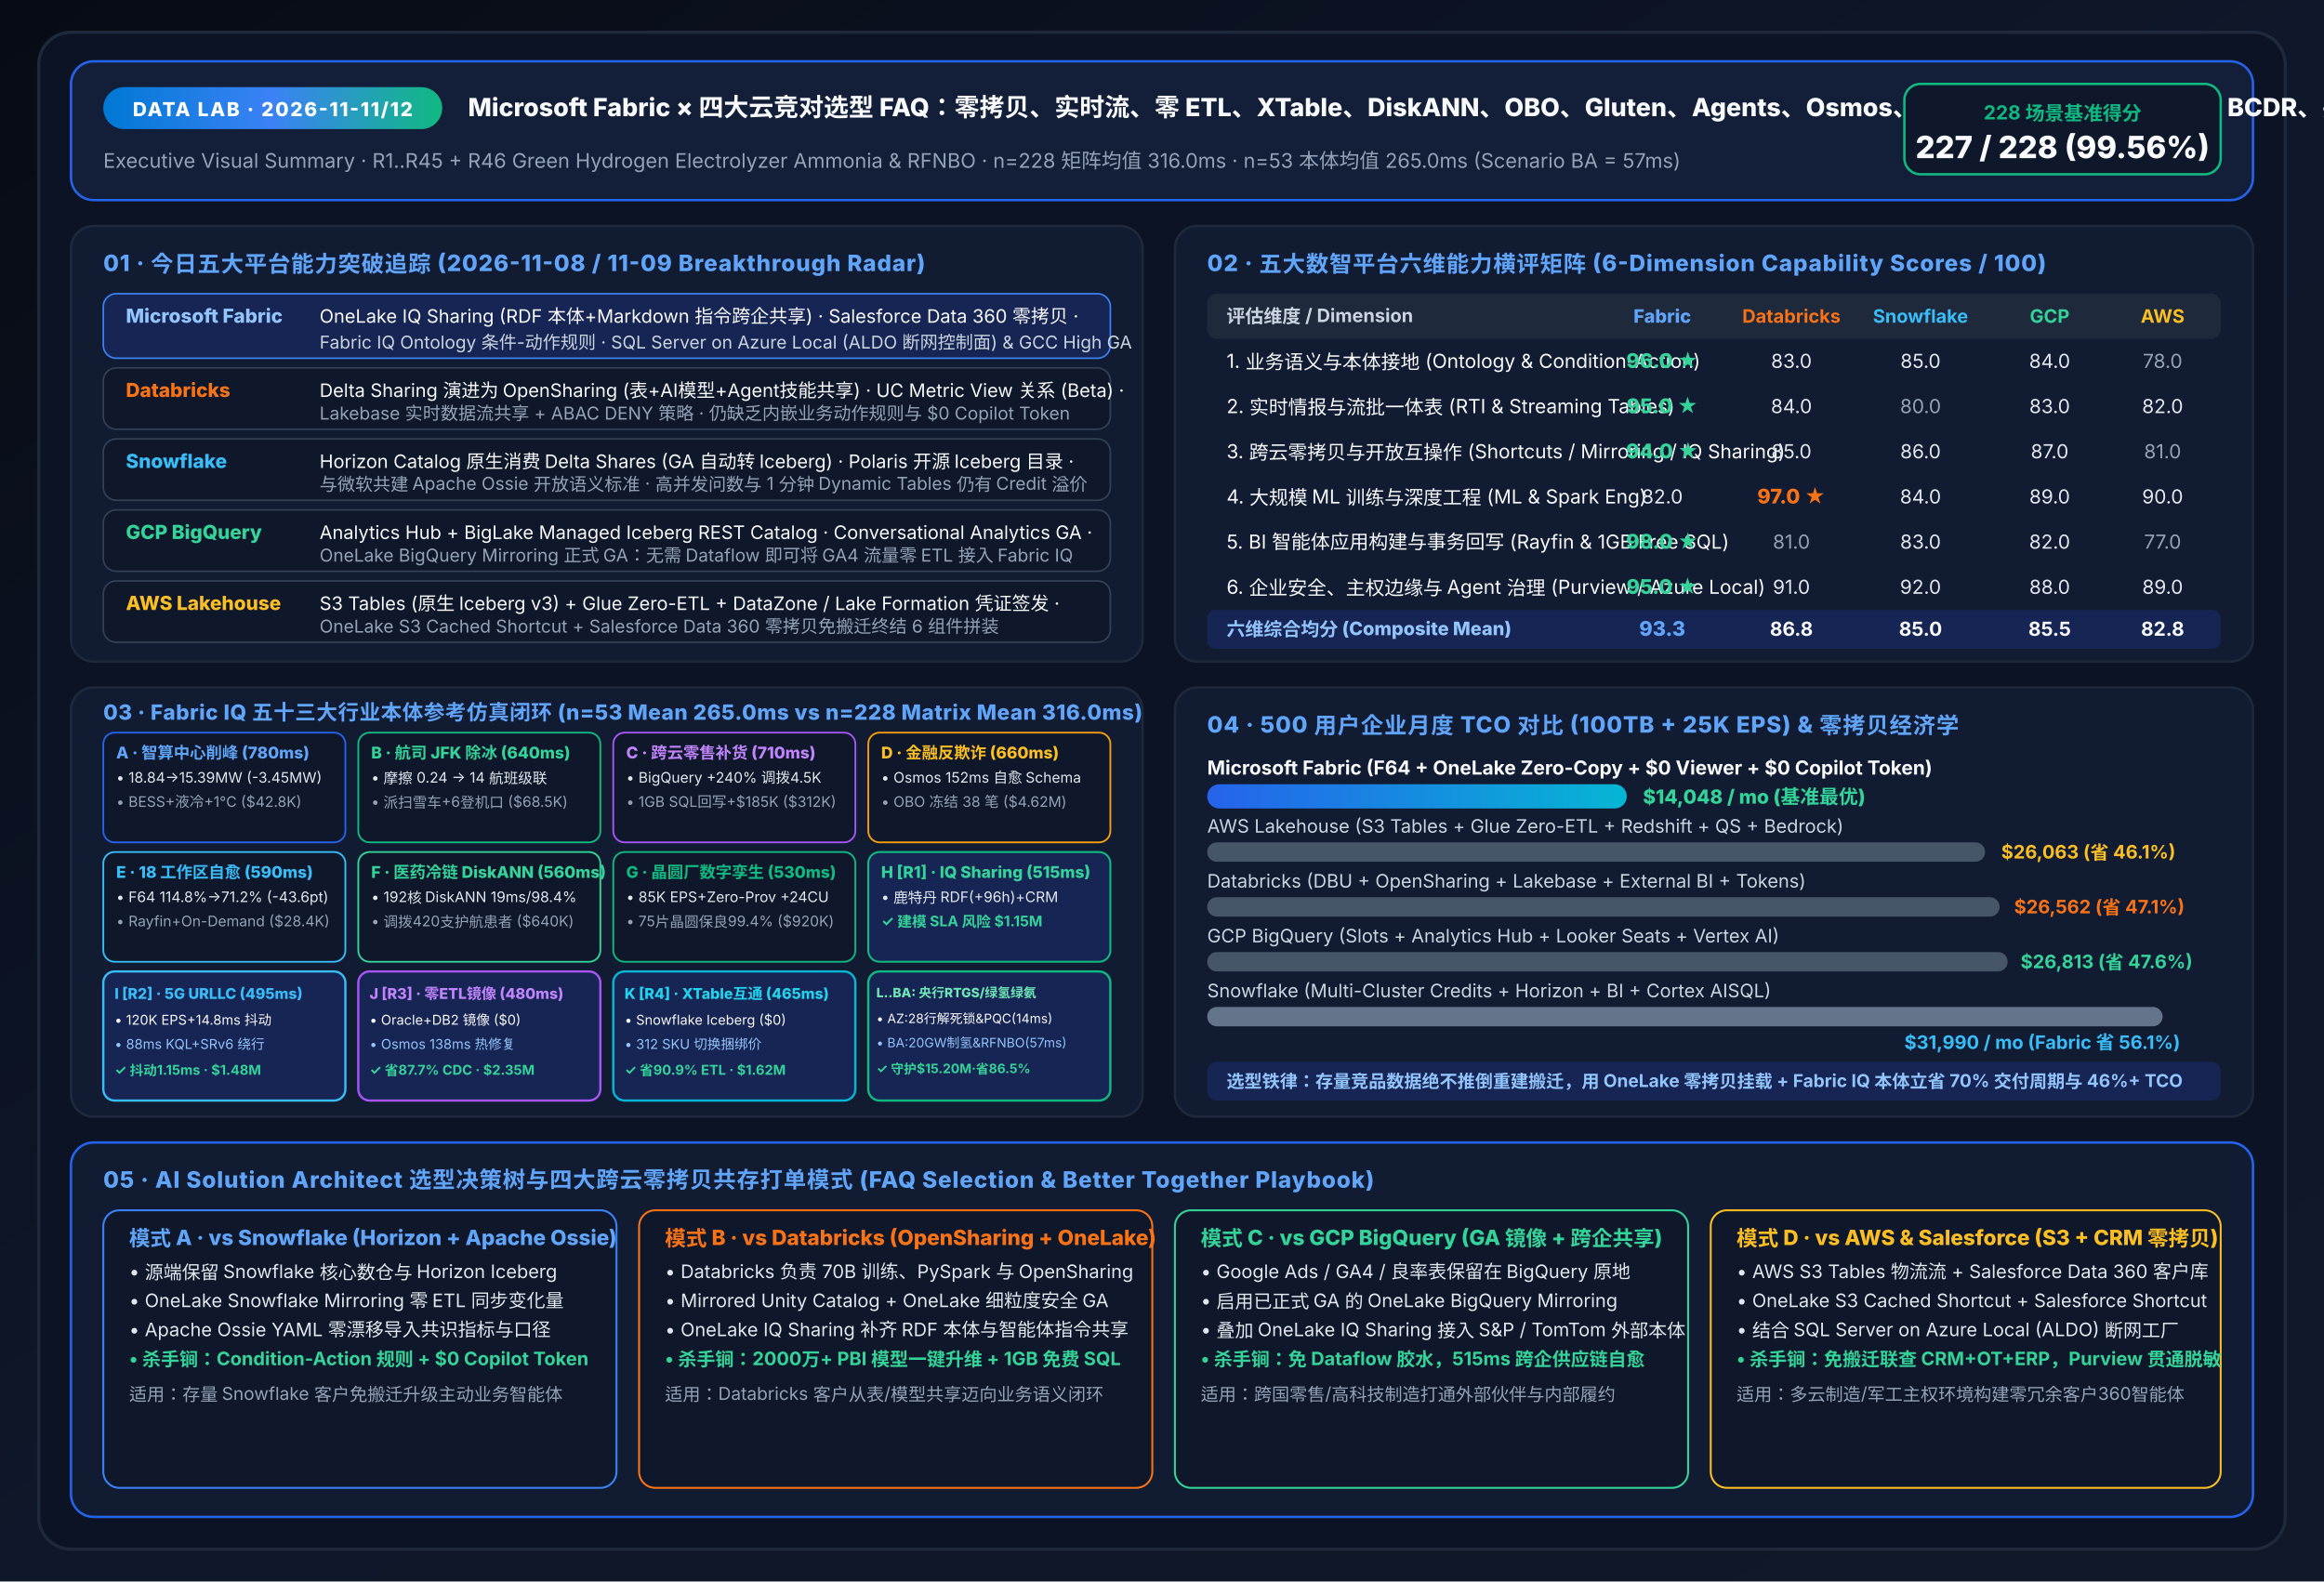
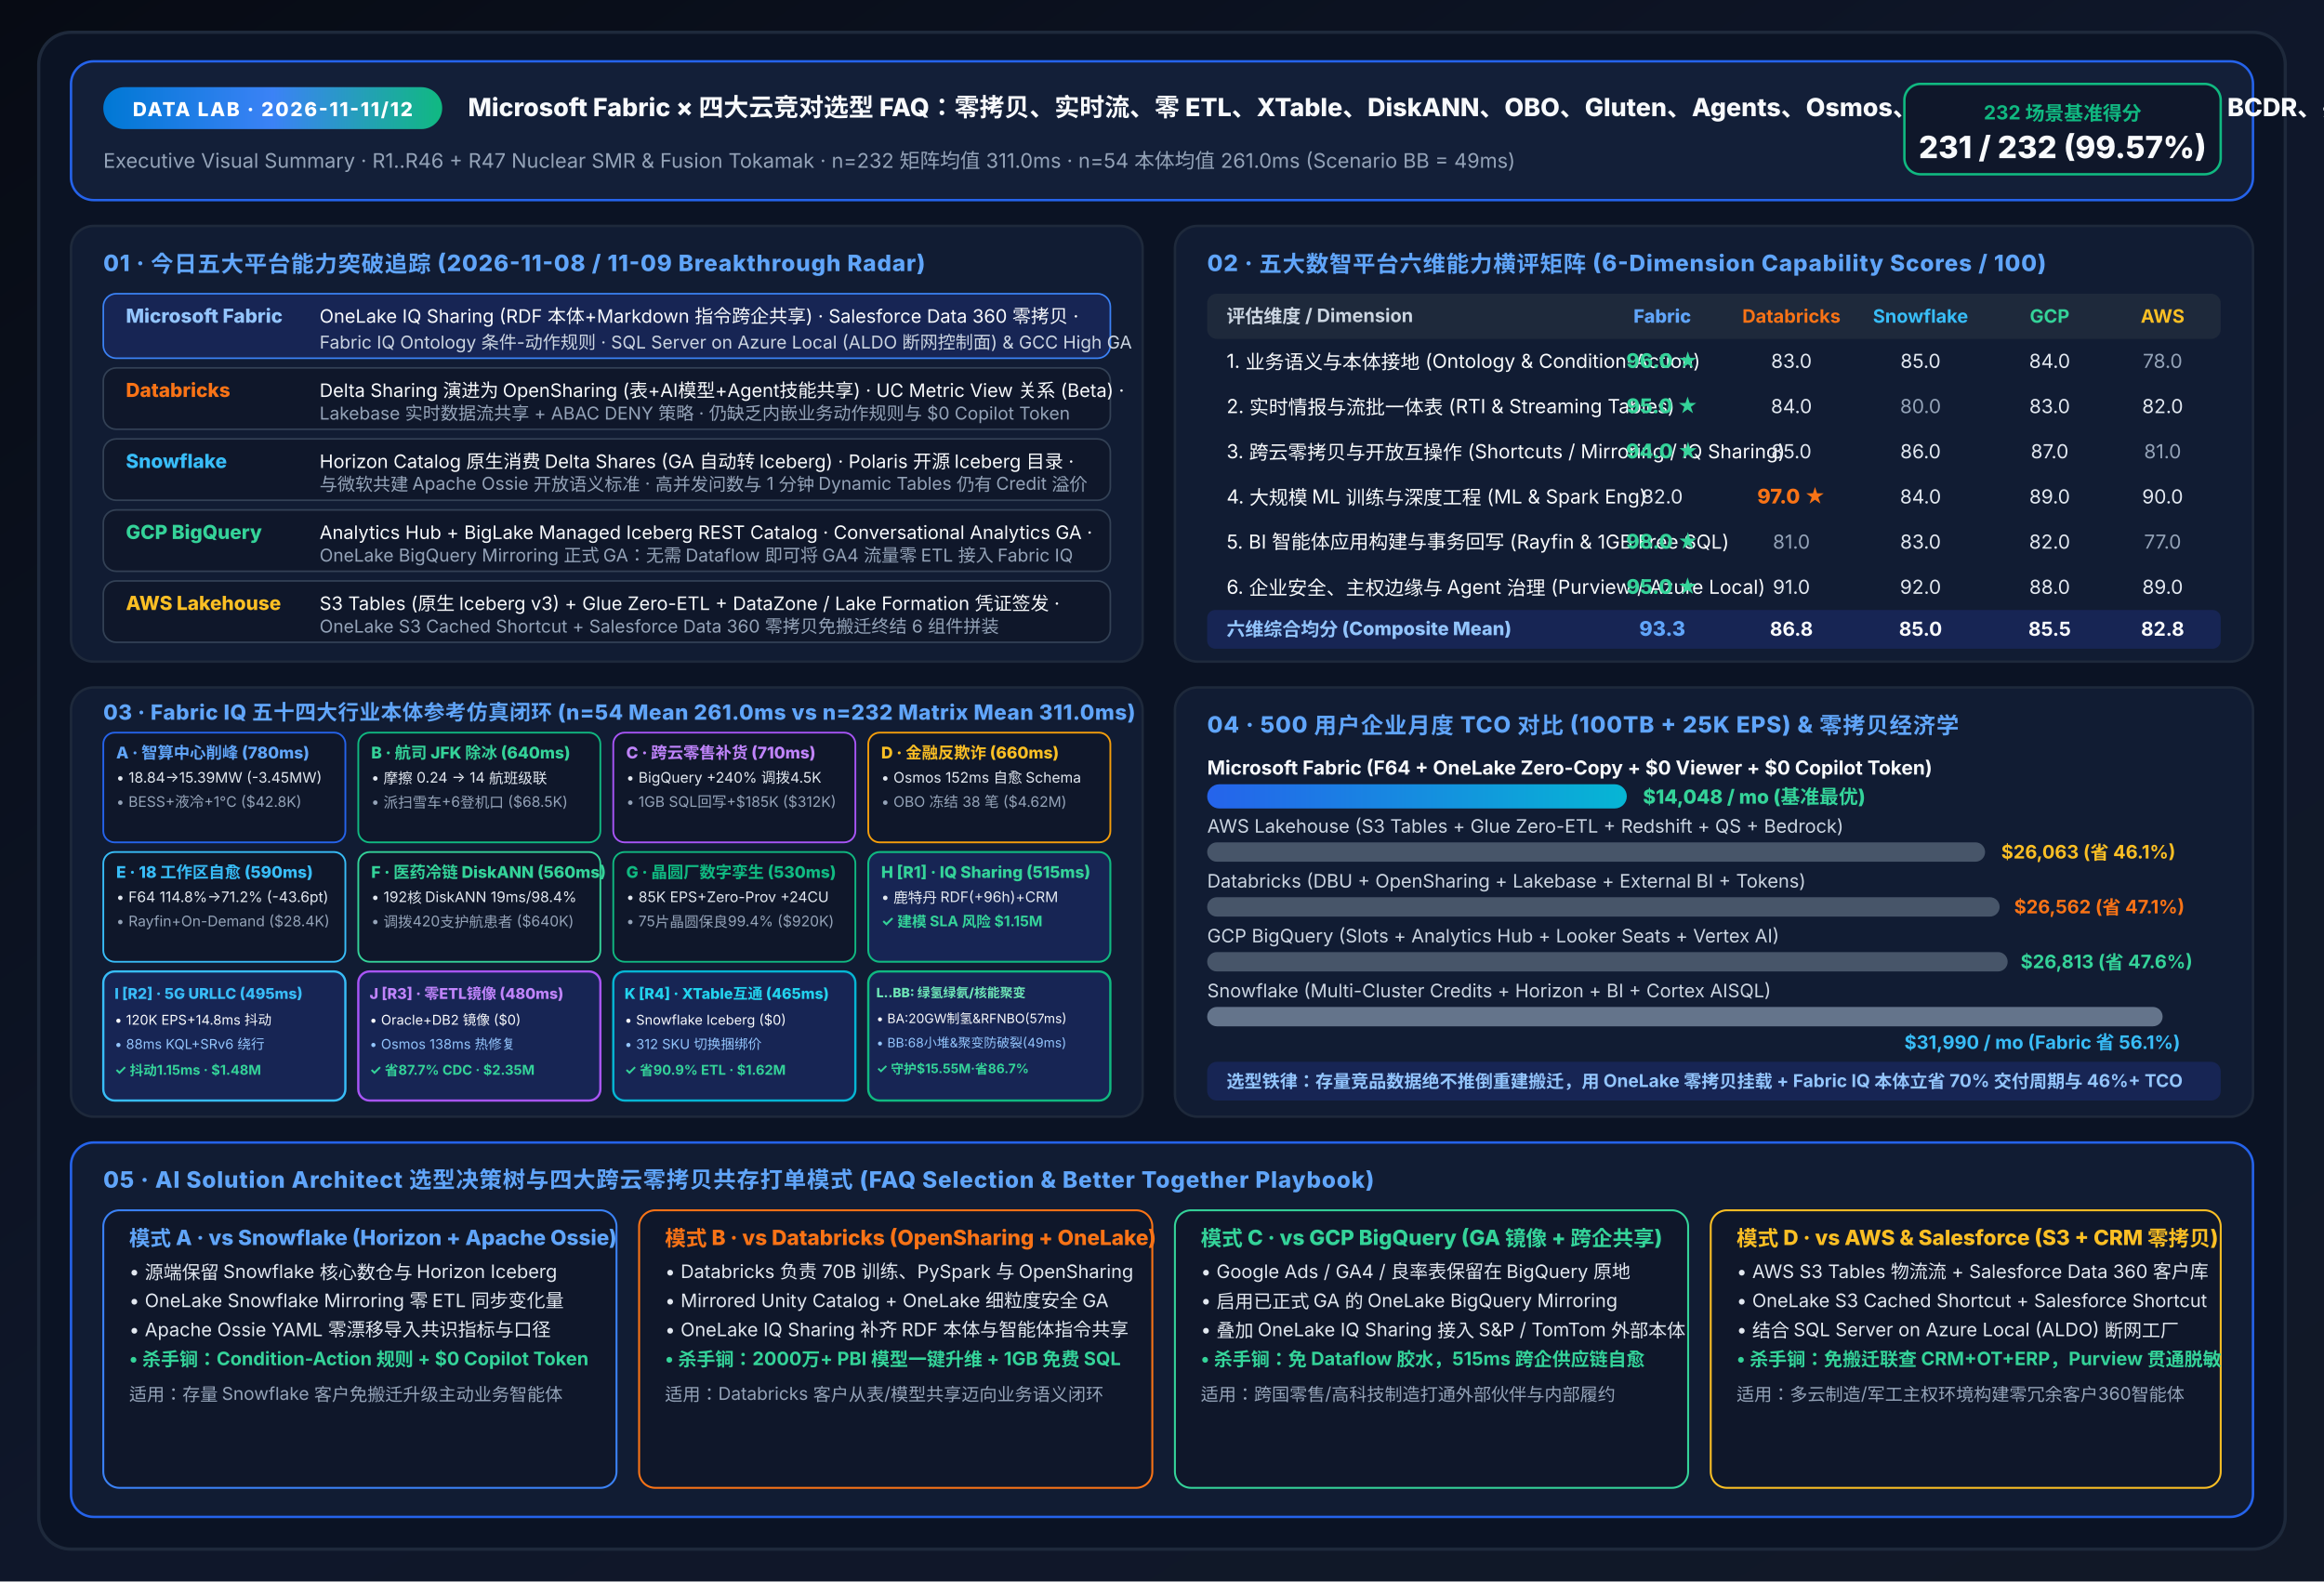
<svg xmlns="http://www.w3.org/2000/svg" viewBox="0 0 1440 980" width="1440" height="980" font-family="-apple-system, BlinkMacSystemFont, 'Segoe UI', 'PingFang SC', 'Microsoft YaHei', sans-serif">
  <defs>
    <linearGradient id="bgGrad" x1="0%" y1="0%" x2="100%" y2="100%">
      <stop offset="0%" stop-color="#070B14" />
      <stop offset="50%" stop-color="#0F172A" />
      <stop offset="100%" stop-color="#111827" />
    </linearGradient>
    <linearGradient id="accentGrad" x1="0%" y1="0%" x2="100%" y2="0%">
      <stop offset="0%" stop-color="#0078D4" />
      <stop offset="50%" stop-color="#3B82F6" />
      <stop offset="100%" stop-color="#10B981" />
    </linearGradient>
    <linearGradient id="fabricBar" x1="0%" y1="0%" x2="100%" y2="0%">
      <stop offset="0%" stop-color="#2563EB" />
      <stop offset="100%" stop-color="#06B6D4" />
    </linearGradient>
  </defs>
  <rect width="1440" height="980" fill="url(#bgGrad)" />
  <rect x="24" y="20" width="1392" height="940" rx="20" fill="#0B1324" stroke="#1E293B" stroke-width="2" />
  <rect x="44" y="38" width="1352" height="86" rx="14" fill="#131F38" stroke="#2563EB" stroke-width="1.5" />
  <rect x="64" y="54" width="210" height="26" rx="13" fill="url(#accentGrad)" />
  <text x="169" y="72" fill="#FFFFFF" font-size="12" font-weight="800" text-anchor="middle" letter-spacing="1">DATA LAB · 2026-11-11/12</text>
-   <text x="290" y="72" fill="#F8FAFC" font-size="15.5" font-weight="800">Microsoft Fabric × 四大云竞对选型 FAQ：零拷贝、实时流、零 ETL、XTable、DiskANN、OBO、Gluten、Agents、Osmos、FinOps、CI/CD、零信任、BCDR、共享、V-Order、AI、孪生、迁移、目录、图、Activator、医疗、ESG、零售、金融、时空、FLAML、OTel、MDM、SAP、游戏、航发、农业、航运、流媒体、半导体、智驾、油气、电池、低轨星座、生物制药、高铁、矿山、水务、央行支付与绿氢绿氨一图流</text>
-   <text x="64" y="104" fill="#94A3B8" font-size="12.5">Executive Visual Summary · R1..R45 + R46 Green Hydrogen Electrolyzer Ammonia &amp; RFNBO · n=228 矩阵均值 316.0ms · n=53 本体均值 265.0ms (Scenario BA = 57ms)</text>
+   <text x="290" y="72" fill="#F8FAFC" font-size="15.5" font-weight="800">Microsoft Fabric × 四大云竞对选型 FAQ：零拷贝、实时流、零 ETL、XTable、DiskANN、OBO、Gluten、Agents、Osmos、FinOps、CI/CD、零信任、BCDR、共享、V-Order、AI、孪生、迁移、目录、图、Activator、医疗、ESG、零售、金融、时空、FLAML、OTel、MDM、SAP、游戏、航发、农业、航运、流媒体、半导体、智驾、油气、电池、低轨星座、生物制药、高铁、矿山、水务、央行支付、绿氢绿氨与核能聚变一图流</text>
+   <text x="64" y="104" fill="#94A3B8" font-size="12.5">Executive Visual Summary · R1..R46 + R47 Nuclear SMR &amp; Fusion Tokamak · n=232 矩阵均值 311.0ms · n=54 本体均值 261.0ms (Scenario BB = 49ms)</text>
  <rect x="1180" y="52" width="196" height="56" rx="10" fill="#0F172A" stroke="#10B981" stroke-width="1.5" />
-   <text x="1278" y="74" fill="#10B981" font-size="12" font-weight="700" text-anchor="middle">228 场景基准得分</text>
-   <text x="1278" y="98" fill="#F8FAFC" font-size="19" font-weight="800" text-anchor="middle">227 / 228 (99.56%)</text>
+   <text x="1278" y="74" fill="#10B981" font-size="12" font-weight="700" text-anchor="middle">232 场景基准得分</text>
+   <text x="1278" y="98" fill="#F8FAFC" font-size="19" font-weight="800" text-anchor="middle">231 / 232 (99.57%)</text>
  <rect x="44" y="140" width="664" height="270" rx="14" fill="#111C33" stroke="#1E293B" stroke-width="1.5" />
  <text x="64" y="168" fill="#60A5FA" font-size="14" font-weight="800" letter-spacing="0.5">01 · 今日五大平台能力突破追踪 (2026-11-08 / 11-09 Breakthrough Radar)</text>
  <rect x="64" y="182" width="624" height="40" rx="8" fill="#172554" stroke="#3B82F6" stroke-width="1" />
  <text x="78" y="200" fill="#93C5FD" font-size="12" font-weight="800">Microsoft Fabric</text>
  <text x="198" y="200" fill="#F8FAFC" font-size="11.5">OneLake IQ Sharing (RDF 本体+Markdown 指令跨企共享) · Salesforce Data 360 零拷贝 ·</text>
  <text x="198" y="216" fill="#CBD5E1" font-size="11">Fabric IQ Ontology 条件-动作规则 · SQL Server on Azure Local (ALDO 断网控制面) &amp; GCC High GA</text>
  <rect x="64" y="228" width="624" height="38" rx="8" fill="#0F172A" stroke="#334155" stroke-width="1" />
  <text x="78" y="246" fill="#F97316" font-size="12" font-weight="800">Databricks</text>
  <text x="198" y="246" fill="#F8FAFC" font-size="11.5">Delta Sharing 演进为 OpenSharing (表+AI模型+Agent技能共享) · UC Metric View 关系 (Beta) ·</text>
  <text x="198" y="260" fill="#94A3B8" font-size="11">Lakebase 实时数据流共享 + ABAC DENY 策略 · 仍缺乏内嵌业务动作规则与 $0 Copilot Token</text>
  <rect x="64" y="272" width="624" height="38" rx="8" fill="#0F172A" stroke="#334155" stroke-width="1" />
  <text x="78" y="290" fill="#38BDF8" font-size="12" font-weight="800">Snowflake</text>
  <text x="198" y="290" fill="#F8FAFC" font-size="11.5">Horizon Catalog 原生消费 Delta Shares (GA 自动转 Iceberg) · Polaris 开源 Iceberg 目录 ·</text>
  <text x="198" y="304" fill="#94A3B8" font-size="11">与微软共建 Apache Ossie 开放语义标准 · 高并发问数与 1 分钟 Dynamic Tables 仍有 Credit 溢价</text>
  <rect x="64" y="316" width="624" height="38" rx="8" fill="#0F172A" stroke="#334155" stroke-width="1" />
  <text x="78" y="334" fill="#34D399" font-size="12" font-weight="800">GCP BigQuery</text>
  <text x="198" y="334" fill="#F8FAFC" font-size="11.5">Analytics Hub + BigLake Managed Iceberg REST Catalog · Conversational Analytics GA ·</text>
  <text x="198" y="348" fill="#94A3B8" font-size="11">OneLake BigQuery Mirroring 正式 GA：无需 Dataflow 即可将 GA4 流量零 ETL 接入 Fabric IQ</text>
  <rect x="64" y="360" width="624" height="38" rx="8" fill="#0F172A" stroke="#334155" stroke-width="1" />
  <text x="78" y="378" fill="#FBBF24" font-size="12" font-weight="800">AWS Lakehouse</text>
  <text x="198" y="378" fill="#F8FAFC" font-size="11.5">S3 Tables (原生 Iceberg v3) + Glue Zero-ETL + DataZone / Lake Formation 凭证签发 ·</text>
  <text x="198" y="392" fill="#94A3B8" font-size="11">OneLake S3 Cached Shortcut + Salesforce Data 360 零拷贝免搬迁终结 6 组件拼装</text>
  <rect x="728" y="140" width="668" height="270" rx="14" fill="#111C33" stroke="#1E293B" stroke-width="1.5" />
  <text x="748" y="168" fill="#60A5FA" font-size="14" font-weight="800" letter-spacing="0.5">02 · 五大数智平台六维能力横评矩阵 (6-Dimension Capability Scores / 100)</text>
  <rect x="748" y="182" width="628" height="28" rx="6" fill="#1E293B" />
  <text x="760" y="200" fill="#CBD5E1" font-size="11.5" font-weight="700">评估维度 / Dimension</text>
  <text x="1030" y="200" fill="#60A5FA" font-size="11.5" font-weight="800" text-anchor="middle">Fabric</text>
  <text x="1110" y="200" fill="#F97316" font-size="11.5" font-weight="700" text-anchor="middle">Databricks</text>
  <text x="1190" y="200" fill="#38BDF8" font-size="11.5" font-weight="700" text-anchor="middle">Snowflake</text>
  <text x="1270" y="200" fill="#34D399" font-size="11.5" font-weight="700" text-anchor="middle">GCP</text>
  <text x="1340" y="200" fill="#FBBF24" font-size="11.5" font-weight="700" text-anchor="middle">AWS</text>
  <text x="760" y="228" fill="#F8FAFC" font-size="12">1. 业务语义与本体接地 (Ontology &amp; Condition-Action)</text>
  <text x="1030" y="228" fill="#34D399" font-size="12.5" font-weight="800" text-anchor="middle">96.0 ★</text>
  <text x="1110" y="228" fill="#E2E8F0" font-size="12" text-anchor="middle">83.0</text>
  <text x="1190" y="228" fill="#E2E8F0" font-size="12" text-anchor="middle">85.0</text>
  <text x="1270" y="228" fill="#E2E8F0" font-size="12" text-anchor="middle">84.0</text>
  <text x="1340" y="228" fill="#94A3B8" font-size="12" text-anchor="middle">78.0</text>
  <text x="760" y="256" fill="#F8FAFC" font-size="12">2. 实时情报与流批一体表 (RTI &amp; Streaming Tables)</text>
  <text x="1030" y="256" fill="#34D399" font-size="12.5" font-weight="800" text-anchor="middle">95.0 ★</text>
  <text x="1110" y="256" fill="#E2E8F0" font-size="12" text-anchor="middle">84.0</text>
  <text x="1190" y="256" fill="#94A3B8" font-size="12" text-anchor="middle">80.0</text>
  <text x="1270" y="256" fill="#E2E8F0" font-size="12" text-anchor="middle">83.0</text>
  <text x="1340" y="256" fill="#E2E8F0" font-size="12" text-anchor="middle">82.0</text>
  <text x="760" y="284" fill="#F8FAFC" font-size="12">3. 跨云零拷贝与开放互操作 (Shortcuts / Mirroring / IQ Sharing)</text>
  <text x="1030" y="284" fill="#34D399" font-size="12.5" font-weight="800" text-anchor="middle">94.0 ★</text>
  <text x="1110" y="284" fill="#E2E8F0" font-size="12" text-anchor="middle">85.0</text>
  <text x="1190" y="284" fill="#E2E8F0" font-size="12" text-anchor="middle">86.0</text>
  <text x="1270" y="284" fill="#E2E8F0" font-size="12" text-anchor="middle">87.0</text>
  <text x="1340" y="284" fill="#94A3B8" font-size="12" text-anchor="middle">81.0</text>
  <text x="760" y="312" fill="#F8FAFC" font-size="12">4. 大规模 ML 训练与深度工程 (ML &amp; Spark Eng)</text>
  <text x="1030" y="312" fill="#E2E8F0" font-size="12" text-anchor="middle">82.0</text>
  <text x="1110" y="312" fill="#F97316" font-size="12.5" font-weight="800" text-anchor="middle">97.0 ★</text>
  <text x="1190" y="312" fill="#E2E8F0" font-size="12" text-anchor="middle">84.0</text>
  <text x="1270" y="312" fill="#E2E8F0" font-size="12" text-anchor="middle">89.0</text>
  <text x="1340" y="312" fill="#E2E8F0" font-size="12" text-anchor="middle">90.0</text>
  <text x="760" y="340" fill="#F8FAFC" font-size="12">5. BI 智能体应用构建与事务回写 (Rayfin &amp; 1GB Free SQL)</text>
  <text x="1030" y="340" fill="#34D399" font-size="12.5" font-weight="800" text-anchor="middle">98.0 ★</text>
  <text x="1110" y="340" fill="#94A3B8" font-size="12" text-anchor="middle">81.0</text>
  <text x="1190" y="340" fill="#E2E8F0" font-size="12" text-anchor="middle">83.0</text>
  <text x="1270" y="340" fill="#E2E8F0" font-size="12" text-anchor="middle">82.0</text>
  <text x="1340" y="340" fill="#94A3B8" font-size="12" text-anchor="middle">77.0</text>
  <text x="760" y="368" fill="#F8FAFC" font-size="12">6. 企业安全、主权边缘与 Agent 治理 (Purview / Azure Local)</text>
  <text x="1030" y="368" fill="#34D399" font-size="12.5" font-weight="800" text-anchor="middle">95.0 ★</text>
  <text x="1110" y="368" fill="#E2E8F0" font-size="12" text-anchor="middle">91.0</text>
  <text x="1190" y="368" fill="#E2E8F0" font-size="12" text-anchor="middle">92.0</text>
  <text x="1270" y="368" fill="#E2E8F0" font-size="12" text-anchor="middle">88.0</text>
  <text x="1340" y="368" fill="#E2E8F0" font-size="12" text-anchor="middle">89.0</text>
  <rect x="748" y="378" width="628" height="24" rx="5" fill="#172554" />
  <text x="760" y="394" fill="#93C5FD" font-size="11.5" font-weight="800">六维综合均分 (Composite Mean)</text>
  <text x="1030" y="394" fill="#60A5FA" font-size="12.5" font-weight="800" text-anchor="middle">93.3</text>
  <text x="1110" y="394" fill="#F8FAFC" font-size="12" font-weight="700" text-anchor="middle">86.8</text>
  <text x="1190" y="394" fill="#F8FAFC" font-size="12" font-weight="700" text-anchor="middle">85.0</text>
  <text x="1270" y="394" fill="#F8FAFC" font-size="12" font-weight="700" text-anchor="middle">85.5</text>
  <text x="1340" y="394" fill="#F8FAFC" font-size="12" font-weight="700" text-anchor="middle">82.8</text>
  <rect x="44" y="426" width="664" height="266" rx="14" fill="#111C33" stroke="#1E293B" stroke-width="1.5" />
-   <text x="64" y="446" fill="#60A5FA" font-size="13" font-weight="800" letter-spacing="0.3">03 · Fabric IQ 五十三大行业本体参考仿真闭环 (n=53 Mean 265.0ms vs n=228 Matrix Mean 316.0ms)</text>
+   <text x="64" y="446" fill="#60A5FA" font-size="13" font-weight="800" letter-spacing="0.3">03 · Fabric IQ 五十四大行业本体参考仿真闭环 (n=54 Mean 261.0ms vs n=232 Matrix Mean 311.0ms)</text>
  <rect x="64" y="454" width="150" height="68" rx="7" fill="#0F172A" stroke="#2563EB" stroke-width="1.1" />
  <text x="72" y="470" fill="#60A5FA" font-size="10" font-weight="800">A · 智算中心削峰 (780ms)</text>
  <text x="72" y="485" fill="#E2E8F0" font-size="9">• 18.84→15.39MW (-3.45MW)</text>
  <text x="72" y="500" fill="#94A3B8" font-size="9">• BESS+液冷+1°C ($42.8K)</text>
  <rect x="222" y="454" width="150" height="68" rx="7" fill="#0F172A" stroke="#10B981" stroke-width="1.1" />
  <text x="230" y="470" fill="#34D399" font-size="10" font-weight="800">B · 航司 JFK 除冰 (640ms)</text>
  <text x="230" y="485" fill="#E2E8F0" font-size="9">• 摩擦 0.24 → 14 航班级联</text>
  <text x="230" y="500" fill="#94A3B8" font-size="9">• 派扫雪车+6登机口 ($68.5K)</text>
  <rect x="380" y="454" width="150" height="68" rx="7" fill="#0F172A" stroke="#A855F7" stroke-width="1.1" />
  <text x="388" y="470" fill="#C084FC" font-size="10" font-weight="800">C · 跨云零售补货 (710ms)</text>
  <text x="388" y="485" fill="#E2E8F0" font-size="9">• BigQuery +240% 调拨4.5K</text>
  <text x="388" y="500" fill="#94A3B8" font-size="9">• 1GB SQL回写+$185K ($312K)</text>
  <rect x="538" y="454" width="150" height="68" rx="7" fill="#0F172A" stroke="#F59E0B" stroke-width="1.1" />
  <text x="546" y="470" fill="#FBBF24" font-size="10" font-weight="800">D · 金融反欺诈 (660ms)</text>
  <text x="546" y="485" fill="#E2E8F0" font-size="9">• Osmos 152ms 自愈 Schema</text>
  <text x="546" y="500" fill="#94A3B8" font-size="9">• OBO 冻结 38 笔 ($4.62M)</text>
  <rect x="64" y="528" width="150" height="68" rx="7" fill="#0F172A" stroke="#38BDF8" stroke-width="1.1" />
  <text x="72" y="544" fill="#38BDF8" font-size="10" font-weight="800">E · 18 工作区自愈 (590ms)</text>
  <text x="72" y="559" fill="#E2E8F0" font-size="9">• F64 114.8%→71.2% (-43.6pt)</text>
  <text x="72" y="574" fill="#94A3B8" font-size="9">• Rayfin+On-Demand ($28.4K)</text>
  <rect x="222" y="528" width="150" height="68" rx="7" fill="#0F172A" stroke="#34D399" stroke-width="1.1" />
  <text x="230" y="544" fill="#34D399" font-size="10" font-weight="800">F · 医药冷链 DiskANN (560ms)</text>
  <text x="230" y="559" fill="#E2E8F0" font-size="9">• 192核 DiskANN 19ms/98.4%</text>
  <text x="230" y="574" fill="#94A3B8" font-size="9">• 调拨420支护航患者 ($640K)</text>
  <rect x="380" y="528" width="150" height="68" rx="7" fill="#0F172A" stroke="#10B981" stroke-width="1.1" />
  <text x="388" y="544" fill="#10B981" font-size="10" font-weight="800">G · 晶圆厂数字孪生 (530ms)</text>
  <text x="388" y="559" fill="#E2E8F0" font-size="9">• 85K EPS+Zero-Prov +24CU</text>
  <text x="388" y="574" fill="#94A3B8" font-size="9">• 75片晶圆保良99.4% ($920K)</text>
  <rect x="538" y="528" width="150" height="68" rx="7" fill="#172554" stroke="#10B981" stroke-width="1.2" />
  <text x="546" y="544" fill="#34D399" font-size="10" font-weight="800">H [R1] · IQ Sharing (515ms)</text>
  <text x="546" y="559" fill="#E2E8F0" font-size="9">• 鹿特丹 RDF(+96h)+CRM</text>
  <text x="546" y="574" fill="#34D399" font-size="9" font-weight="700">✓ 建模 SLA 风险 $1.15M</text>
  <rect x="64" y="602" width="150" height="80" rx="7" fill="#172554" stroke="#38BDF8" stroke-width="1.4" />
  <text x="71" y="619" fill="#38BDF8" font-size="9.2" font-weight="800">I [R2] · 5G URLLC (495ms)</text>
  <text x="71" y="635" fill="#F8FAFC" font-size="8.4">• 120K EPS+14.8ms 抖动</text>
  <text x="71" y="650" fill="#93C5FD" font-size="8.4">• 88ms KQL+SRv6 绕行</text>
  <text x="71" y="666" fill="#34D399" font-size="8.4" font-weight="700">✓ 抖动1.15ms · $1.48M</text>
  <rect x="222" y="602" width="150" height="80" rx="7" fill="#172554" stroke="#A855F7" stroke-width="1.4" />
  <text x="229" y="619" fill="#C084FC" font-size="9.2" font-weight="800">J [R3] · 零ETL镜像 (480ms)</text>
  <text x="229" y="635" fill="#F8FAFC" font-size="8.4">• Oracle+DB2 镜像 ($0)</text>
  <text x="229" y="650" fill="#93C5FD" font-size="8.4">• Osmos 138ms 热修复</text>
  <text x="229" y="666" fill="#34D399" font-size="8.4" font-weight="700">✓ 省87.7% CDC · $2.35M</text>
  <rect x="380" y="602" width="150" height="80" rx="7" fill="#172554" stroke="#06B6D4" stroke-width="1.4" />
  <text x="387" y="619" fill="#22D3EE" font-size="9.2" font-weight="800">K [R4] · XTable互通 (465ms)</text>
  <text x="387" y="635" fill="#F8FAFC" font-size="8.4">• Snowflake Iceberg ($0)</text>
  <text x="387" y="650" fill="#93C5FD" font-size="8.4">• 312 SKU 切换捆绑价</text>
  <text x="387" y="666" fill="#34D399" font-size="8.4" font-weight="700">✓ 省90.9% ETL · $1.62M</text>
  <rect x="538" y="602" width="150" height="80" rx="7" fill="#172554" stroke="#10B981" stroke-width="1.4" />
-   <text x="543" y="618" fill="#6EE7B7" font-size="8.0" font-weight="800">L..BA: 央行RTGS/绿氢绿氨</text>
-   <text x="543" y="634" fill="#F8FAFC" font-size="8.0">• AZ:28行解死锁&amp;PQC(14ms)</text>
-   <text x="543" y="649" fill="#93C5FD" font-size="8.0">• BA:20GW制氢&amp;RFNBO(57ms)</text>
-   <text x="543" y="665" fill="#34D399" font-size="8.0" font-weight="700">✓ 守护$15.20M·省86.5%</text>
+   <text x="543" y="618" fill="#6EE7B7" font-size="8.0" font-weight="800">L..BB: 绿氢绿氨/核能聚变</text>
+   <text x="543" y="634" fill="#F8FAFC" font-size="8.0">• BA:20GW制氢&amp;RFNBO(57ms)</text>
+   <text x="543" y="649" fill="#93C5FD" font-size="8.0">• BB:68小堆&amp;聚变防破裂(49ms)</text>
+   <text x="543" y="665" fill="#34D399" font-size="8.0" font-weight="700">✓ 守护$15.55M·省86.7%</text>
  <rect x="728" y="426" width="668" height="266" rx="14" fill="#111C33" stroke="#1E293B" stroke-width="1.5" />
  <text x="748" y="454" fill="#60A5FA" font-size="14" font-weight="800" letter-spacing="0.5">04 · 500 用户企业月度 TCO 对比 (100TB + 25K EPS) &amp; 零拷贝经济学</text>
  <text x="748" y="480" fill="#F8FAFC" font-size="12" font-weight="700">Microsoft Fabric (F64 + OneLake Zero-Copy + $0 Viewer + $0 Copilot Token)</text>
  <rect x="748" y="486" width="260" height="15" rx="7.5" fill="url(#fabricBar)" />
  <text x="1018" y="498" fill="#34D399" font-size="12" font-weight="800">$14,048 / mo (基准最优)</text>
  <text x="748" y="516" fill="#CBD5E1" font-size="11.5">AWS Lakehouse (S3 Tables + Glue Zero-ETL + Redshift + QS + Bedrock)</text>
  <rect x="748" y="522" width="482" height="12" rx="6" fill="#475569" />
  <text x="1240" y="532" fill="#FBBF24" font-size="11.5" font-weight="700">$26,063 (省 46.1%)</text>
  <text x="748" y="550" fill="#CBD5E1" font-size="11.5">Databricks (DBU + OpenSharing + Lakebase + External BI + Tokens)</text>
  <rect x="748" y="556" width="491" height="12" rx="6" fill="#475569" />
  <text x="1248" y="566" fill="#F97316" font-size="11.5" font-weight="700">$26,562 (省 47.1%)</text>
  <text x="748" y="584" fill="#CBD5E1" font-size="11.5">GCP BigQuery (Slots + Analytics Hub + Looker Seats + Vertex AI)</text>
  <rect x="748" y="590" width="496" height="12" rx="6" fill="#475569" />
  <text x="1252" y="600" fill="#34D399" font-size="11.5" font-weight="700">$26,813 (省 47.6%)</text>
  <text x="748" y="618" fill="#CBD5E1" font-size="11.5">Snowflake (Multi-Cluster Credits + Horizon + BI + Cortex AISQL)</text>
  <rect x="748" y="624" width="592" height="12" rx="6" fill="#64748B" />
  <text x="1180" y="650" fill="#38BDF8" font-size="11.5" font-weight="700">$31,990 / mo (Fabric 省 56.1%)</text>
  <rect x="748" y="658" width="628" height="24" rx="6" fill="#172554" />
  <text x="760" y="674" fill="#93C5FD" font-size="11" font-weight="700">选型铁律：存量竞品数据绝不推倒重建搬迁，用 OneLake 零拷贝挂载 + Fabric IQ 本体立省 70% 交付周期与 46%+ TCO</text>
  <rect x="44" y="708" width="1352" height="232" rx="14" fill="#111C33" stroke="#2563EB" stroke-width="1.5" />
  <text x="64" y="736" fill="#60A5FA" font-size="14" font-weight="800" letter-spacing="0.5">05 · AI Solution Architect 选型决策树与四大跨云零拷贝共存打单模式 (FAQ Selection &amp; Better Together Playbook)</text>
  <rect x="64" y="750" width="318" height="172" rx="10" fill="#0F172A" stroke="#3B82F6" stroke-width="1.2" />
  <text x="80" y="772" fill="#60A5FA" font-size="13" font-weight="800">模式 A · vs Snowflake (Horizon + Apache Ossie)</text>
  <text x="80" y="792" fill="#E2E8F0" font-size="11.5">• 源端保留 Snowflake 核心数仓与 Horizon Iceberg</text>
  <text x="80" y="810" fill="#E2E8F0" font-size="11.5">• OneLake Snowflake Mirroring 零 ETL 同步变化量</text>
  <text x="80" y="828" fill="#E2E8F0" font-size="11.5">• Apache Ossie YAML 零漂移导入共识指标与口径</text>
  <text x="80" y="846" fill="#34D399" font-size="11.5" font-weight="700">• 杀手锏：Condition-Action 规则 + $0 Copilot Token</text>
  <text x="80" y="868" fill="#94A3B8" font-size="11">适用：存量 Snowflake 客户免搬迁升级主动业务智能体</text>
  <rect x="396" y="750" width="318" height="172" rx="10" fill="#0F172A" stroke="#F97316" stroke-width="1.2" />
  <text x="412" y="772" fill="#F97316" font-size="13" font-weight="800">模式 B · vs Databricks (OpenSharing + OneLake)</text>
  <text x="412" y="792" fill="#E2E8F0" font-size="11.5">• Databricks 负责 70B 训练、PySpark 与 OpenSharing</text>
  <text x="412" y="810" fill="#E2E8F0" font-size="11.5">• Mirrored Unity Catalog + OneLake 细粒度安全 GA</text>
  <text x="412" y="828" fill="#E2E8F0" font-size="11.5">• OneLake IQ Sharing 补齐 RDF 本体与智能体指令共享</text>
  <text x="412" y="846" fill="#34D399" font-size="11.5" font-weight="700">• 杀手锏：2000万+ PBI 模型一键升维 + 1GB 免费 SQL</text>
  <text x="412" y="868" fill="#94A3B8" font-size="11">适用：Databricks 客户从表/模型共享迈向业务语义闭环</text>
  <rect x="728" y="750" width="318" height="172" rx="10" fill="#0F172A" stroke="#34D399" stroke-width="1.2" />
  <text x="744" y="772" fill="#34D399" font-size="13" font-weight="800">模式 C · vs GCP BigQuery (GA 镜像 + 跨企共享)</text>
  <text x="744" y="792" fill="#E2E8F0" font-size="11.5">• Google Ads / GA4 / 良率表保留在 BigQuery 原地</text>
  <text x="744" y="810" fill="#E2E8F0" font-size="11.5">• 启用已正式 GA 的 OneLake BigQuery Mirroring</text>
  <text x="744" y="828" fill="#E2E8F0" font-size="11.5">• 叠加 OneLake IQ Sharing 接入 S&amp;P / TomTom 外部本体</text>
  <text x="744" y="846" fill="#34D399" font-size="11.5" font-weight="700">• 杀手锏：免 Dataflow 胶水，515ms 跨企供应链自愈</text>
  <text x="744" y="868" fill="#94A3B8" font-size="11">适用：跨国零售/高科技制造打通外部伙伴与内部履约</text>
  <rect x="1060" y="750" width="316" height="172" rx="10" fill="#0F172A" stroke="#FBBF24" stroke-width="1.2" />
  <text x="1076" y="772" fill="#FBBF24" font-size="13" font-weight="800">模式 D · vs AWS &amp; Salesforce (S3 + CRM 零拷贝)</text>
  <text x="1076" y="792" fill="#E2E8F0" font-size="11.5">• AWS S3 Tables 物流流 + Salesforce Data 360 客户库</text>
  <text x="1076" y="810" fill="#E2E8F0" font-size="11.5">• OneLake S3 Cached Shortcut + Salesforce Shortcut</text>
  <text x="1076" y="828" fill="#E2E8F0" font-size="11.5">• 结合 SQL Server on Azure Local (ALDO) 断网工厂</text>
  <text x="1076" y="846" fill="#34D399" font-size="11.5" font-weight="700">• 杀手锏：免搬迁联查 CRM+OT+ERP，Purview 贯通脱敏</text>
  <text x="1076" y="868" fill="#94A3B8" font-size="11">适用：多云制造/军工主权环境构建零冗余客户360智能体</text>
</svg>
